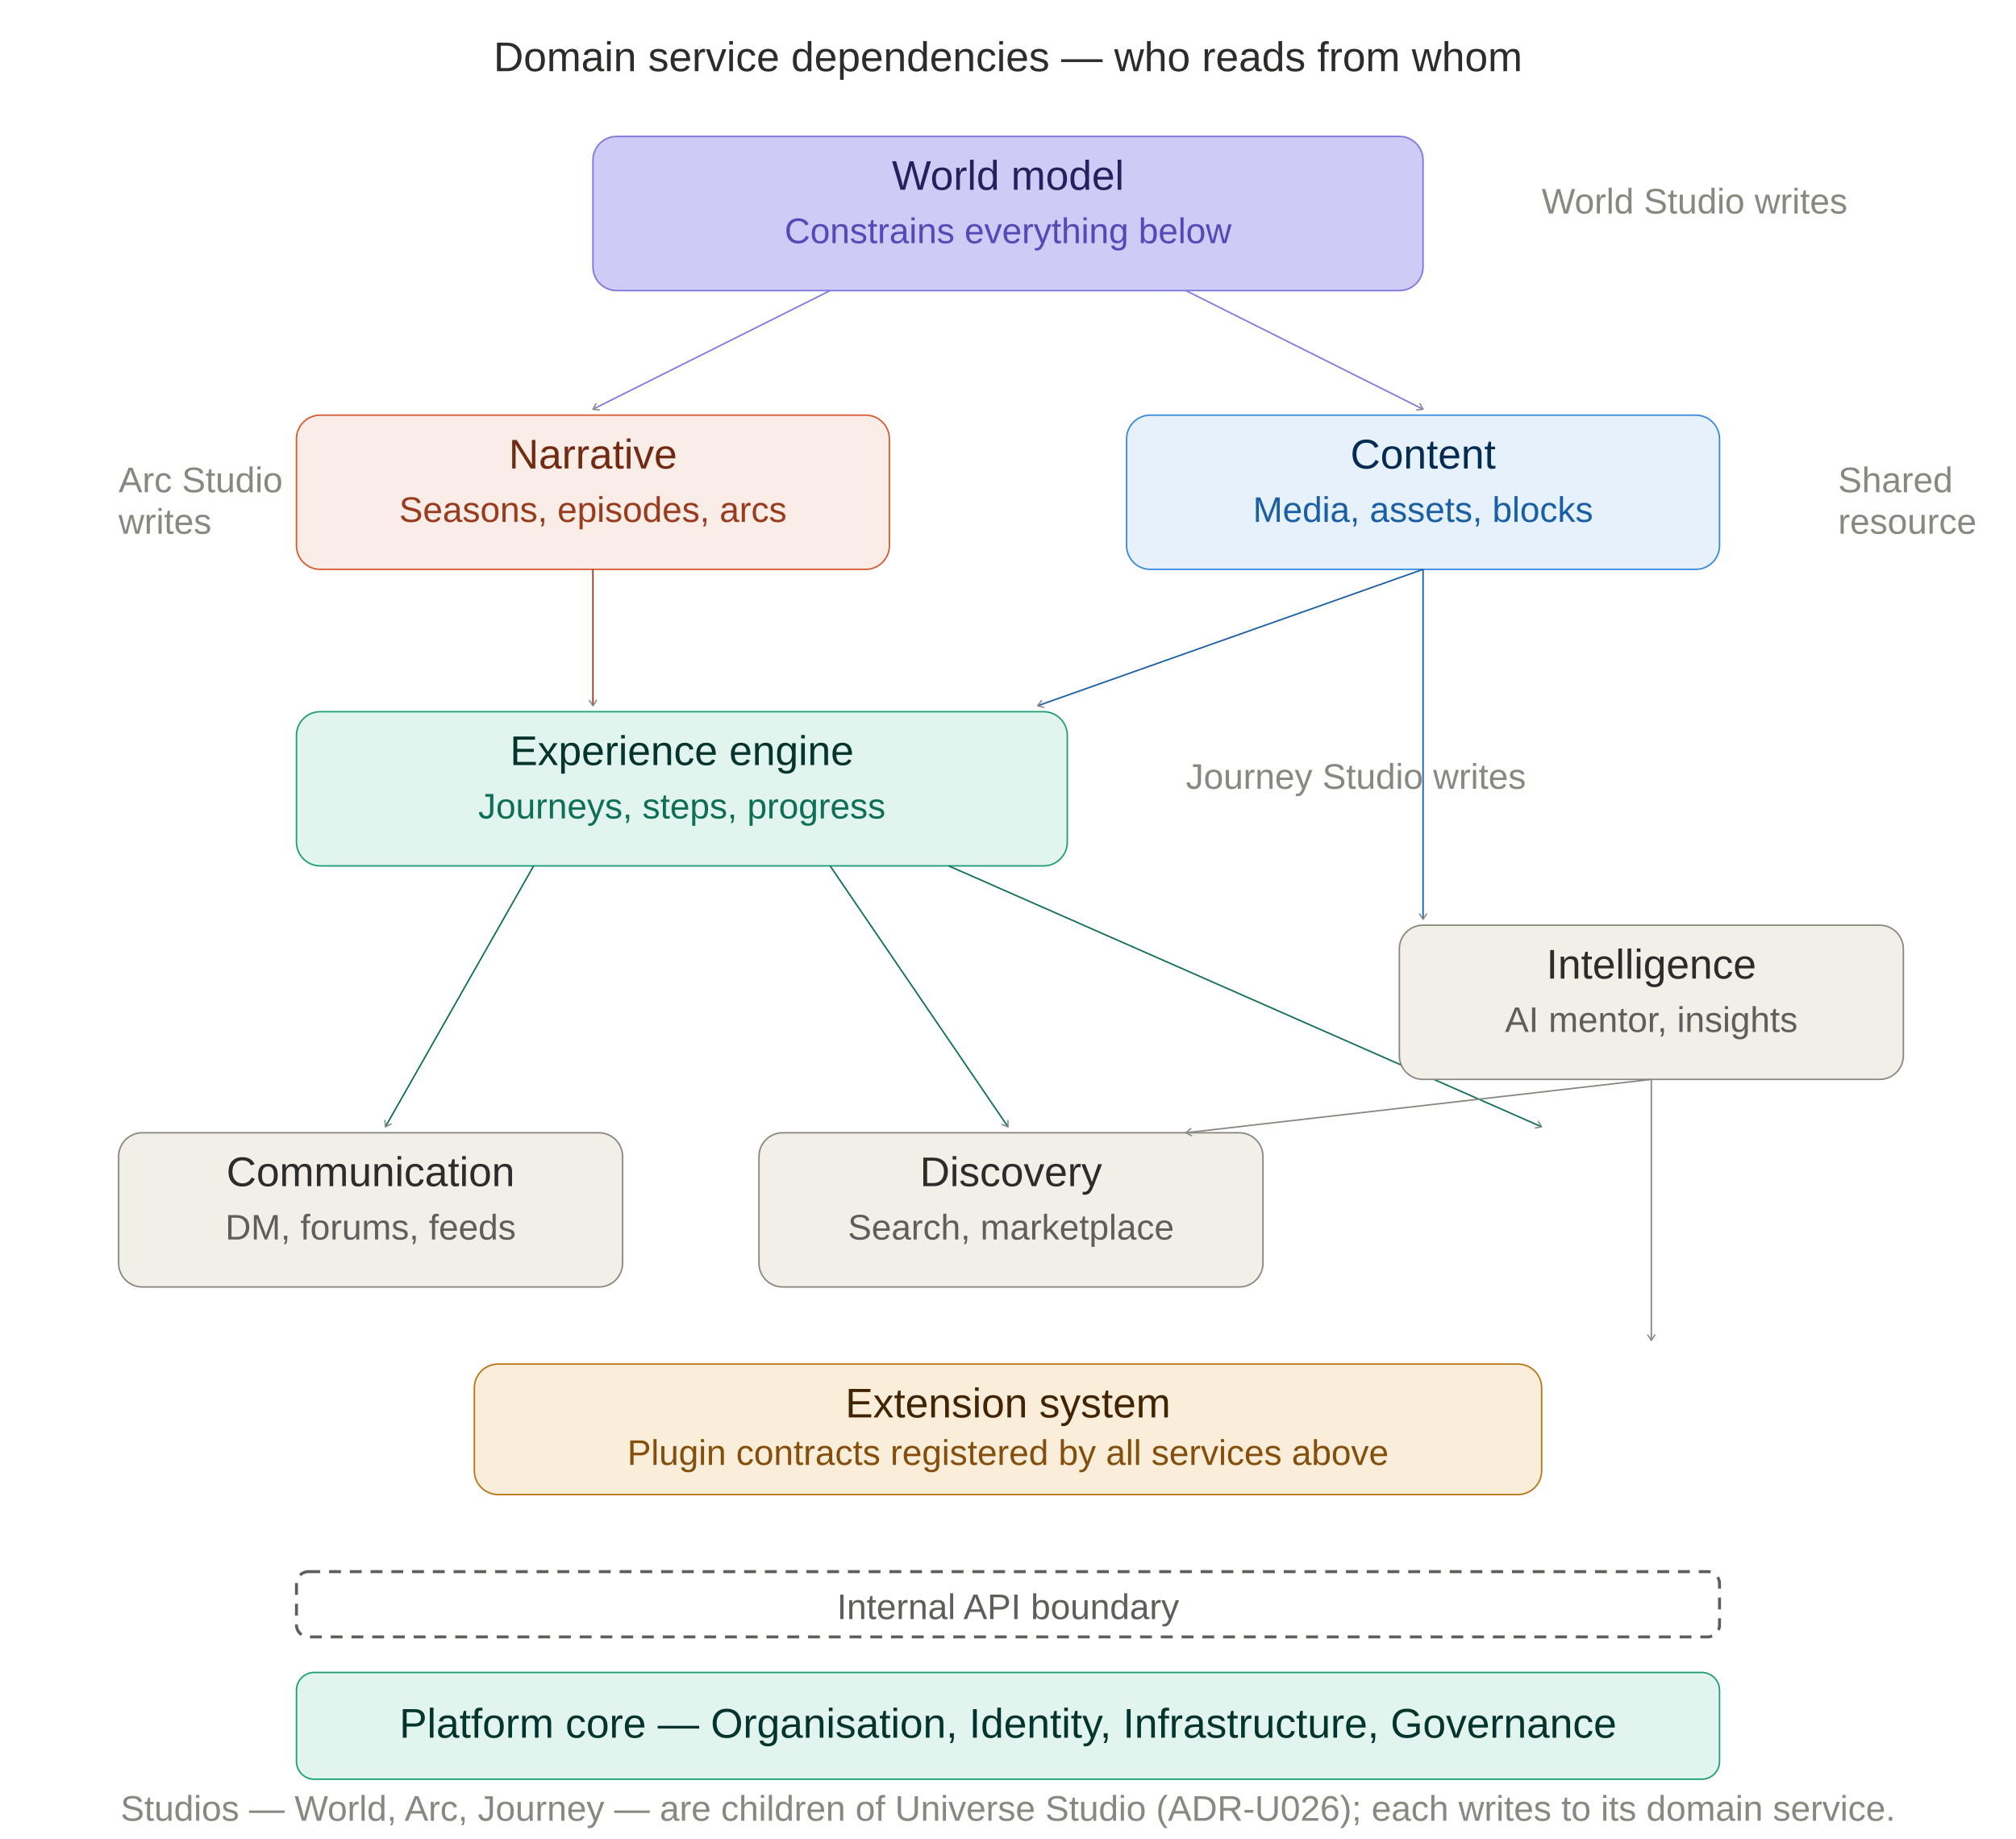
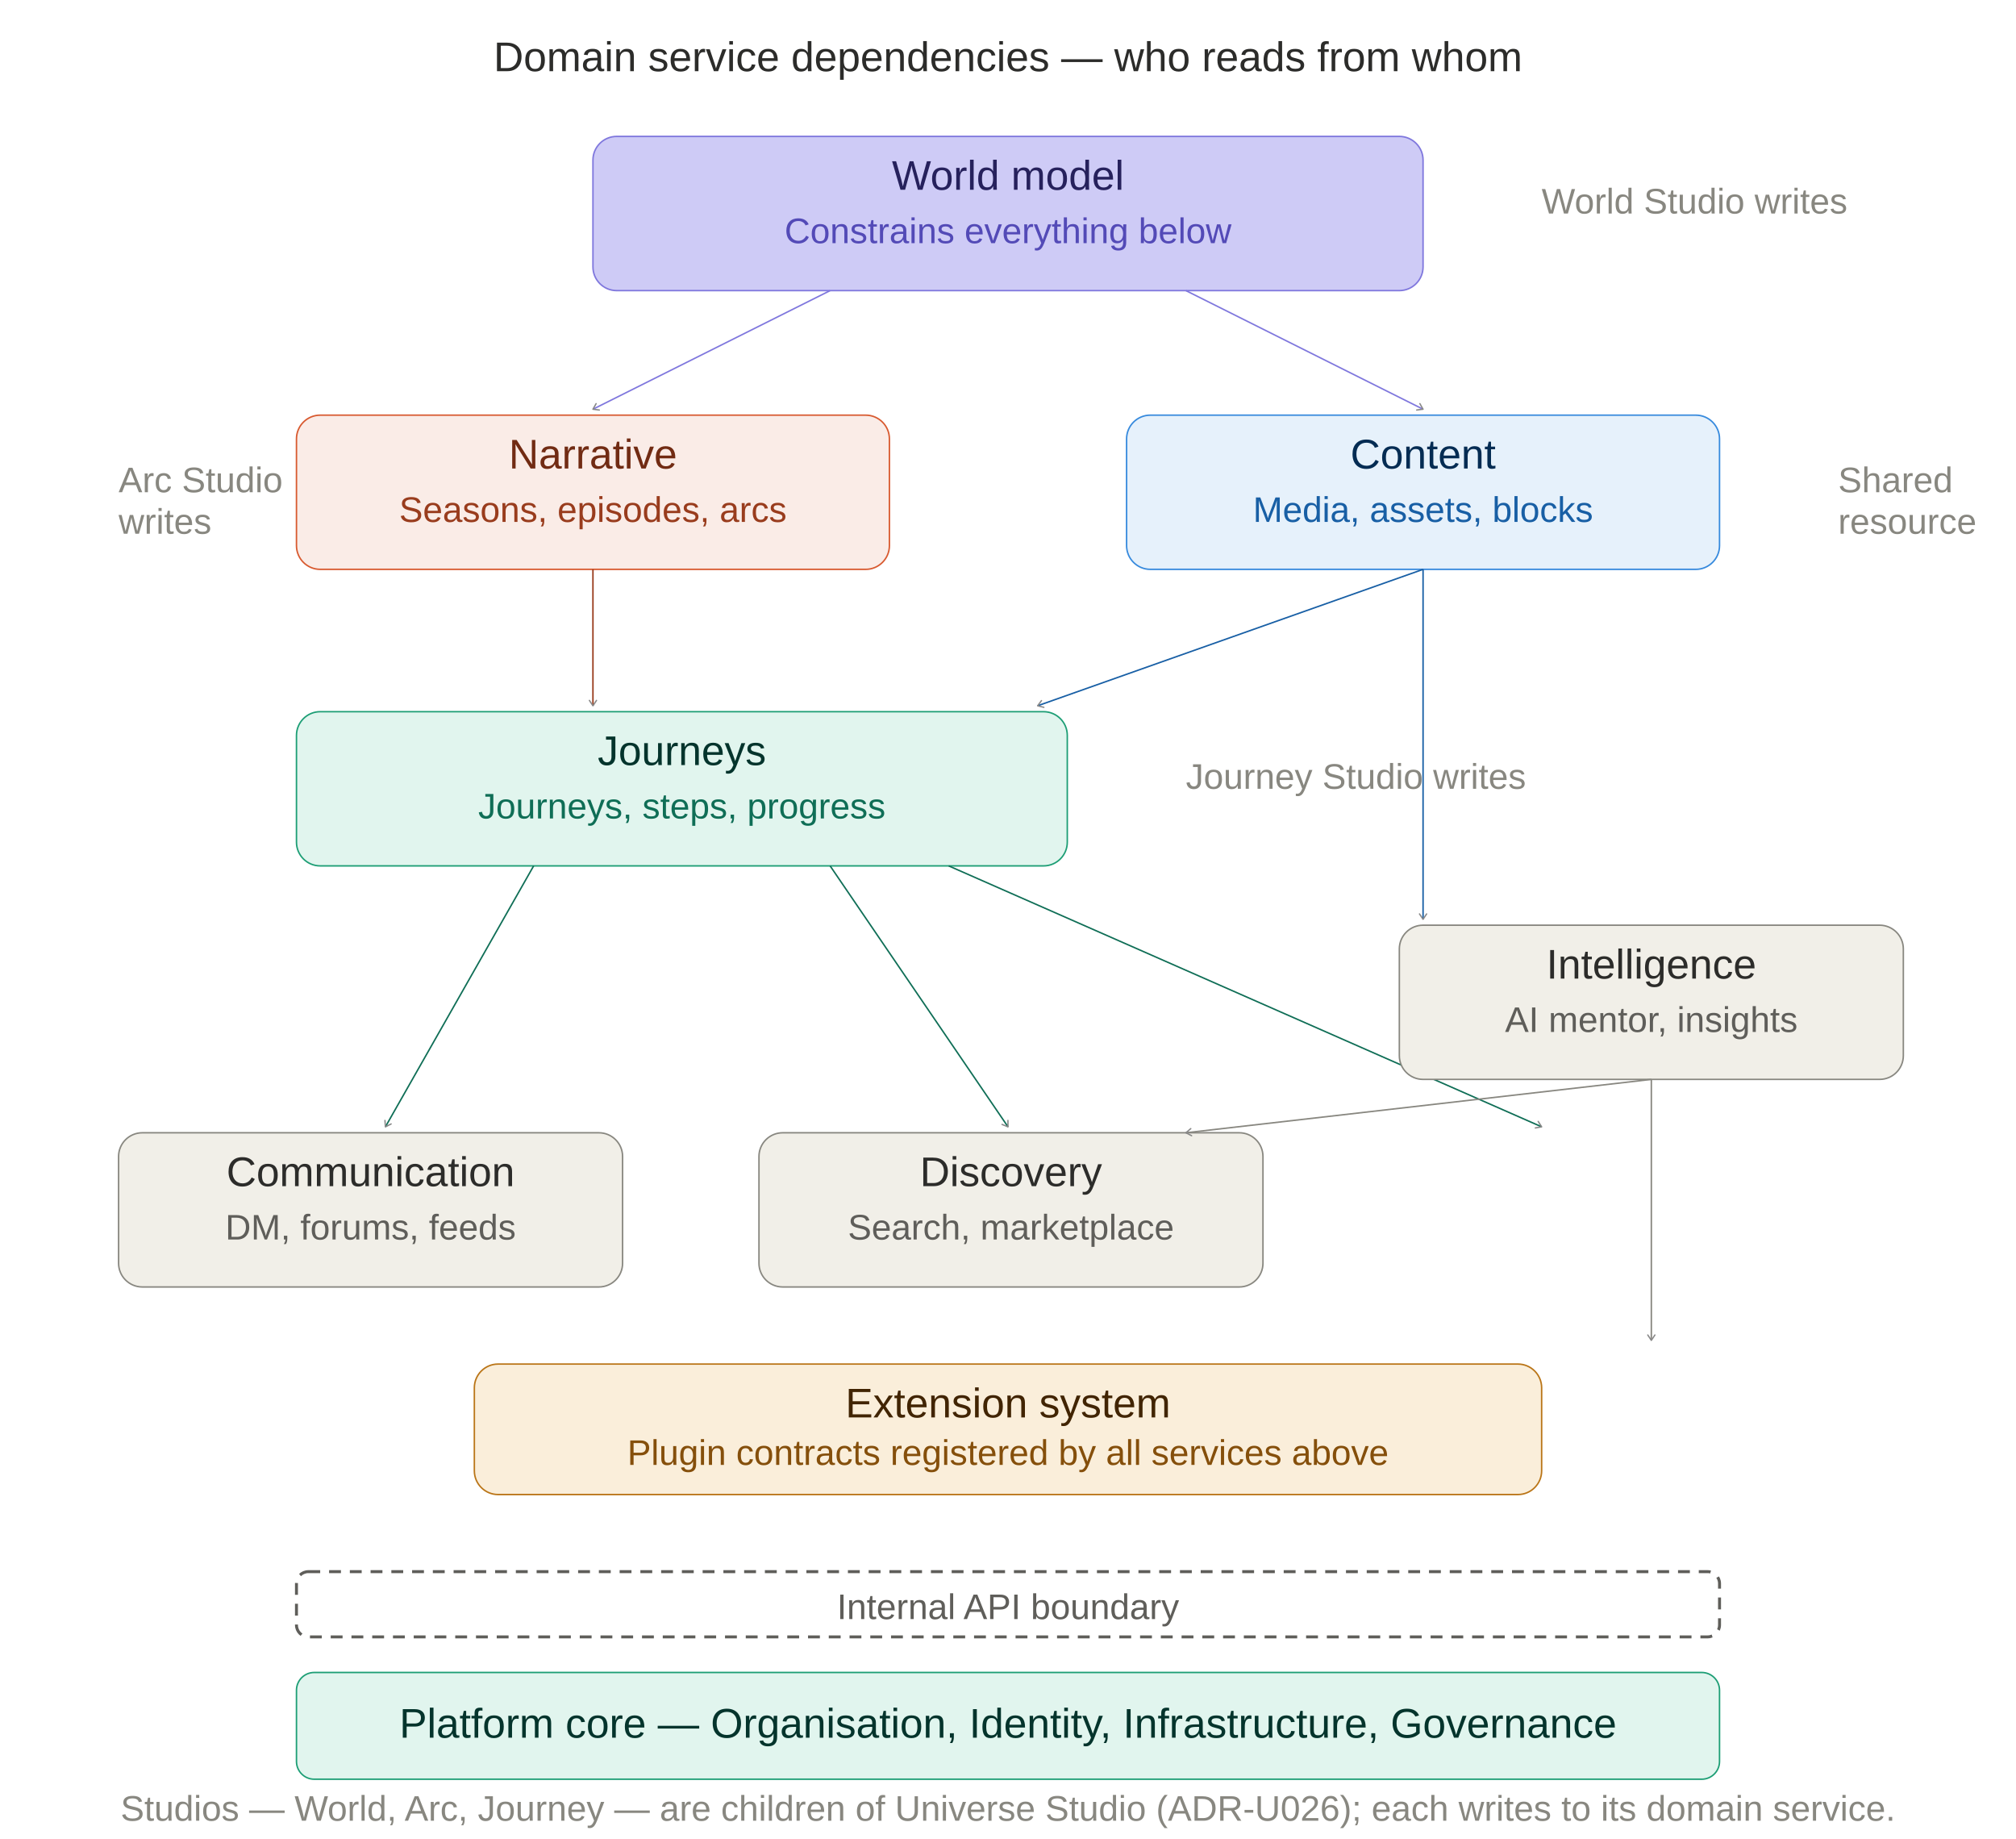
<svg xmlns="http://www.w3.org/2000/svg" width="680" height="620" viewBox="0 0 680 620" role="img">
  <defs>
    <style>
      text { font-family: Arial, sans-serif; }
      .th { font-size: 14px; font-weight: 500; }
      .ts { font-size: 12px; }
    </style>
    <marker id="arrow" viewBox="0 0 10 10" refX="8" refY="5" markerWidth="6" markerHeight="6" orient="auto-start-reverse">
      <path d="M2 1L8 5L2 9" fill="none" stroke="#888" stroke-width="1.5" stroke-linecap="round" stroke-linejoin="round" />
    </marker>
  </defs>
  <text x="340" y="24" text-anchor="middle" class="th" fill="#2C2C2A">Domain service dependencies — who reads from whom</text>
  <rect x="200" y="46" width="280" height="52" rx="8" fill="#CECBF6" stroke="#7F77DD" stroke-width="0.5" />
  <text x="340" y="64" text-anchor="middle" class="th" fill="#26215C">World model</text>
  <text x="340" y="82" text-anchor="middle" class="ts" fill="#534AB7">Constrains everything below</text>
  <text x="520" y="72" class="ts" fill="#888780">World Studio writes</text>
  <line x1="280" y1="98" x2="200" y2="138" stroke="#7F77DD" stroke-width="0.5" fill="none" marker-end="url(#arrow)" />
  <line x1="400" y1="98" x2="480" y2="138" stroke="#7F77DD" stroke-width="0.5" fill="none" marker-end="url(#arrow)" />
  <rect x="100" y="140" width="200" height="52" rx="8" fill="#FAECE7" stroke="#D85A30" stroke-width="0.5" />
  <text x="200" y="158" text-anchor="middle" class="th" fill="#712B13">Narrative</text>
  <text x="200" y="176" text-anchor="middle" class="ts" fill="#993C1D">Seasons, episodes, arcs</text>
  <text x="40" y="166" class="ts" fill="#888780">Arc Studio</text>
  <text x="40" y="180" class="ts" fill="#888780">writes</text>
  <rect x="380" y="140" width="200" height="52" rx="8" fill="#E6F1FB" stroke="#378ADD" stroke-width="0.5" />
  <text x="480" y="158" text-anchor="middle" class="th" fill="#042C53">Content</text>
  <text x="480" y="176" text-anchor="middle" class="ts" fill="#185FA5">Media, assets, blocks</text>
  <text x="620" y="166" class="ts" fill="#888780">Shared</text>
  <text x="620" y="180" class="ts" fill="#888780">resource</text>
  <line x1="200" y1="192" x2="200" y2="238" stroke="#993C1D" stroke-width="0.5" fill="none" marker-end="url(#arrow)" />
  <line x1="480" y1="192" x2="350" y2="238" stroke="#185FA5" stroke-width="0.5" fill="none" marker-end="url(#arrow)" />
  <line x1="480" y1="192" x2="480" y2="310" stroke="#185FA5" stroke-width="0.5" fill="none" marker-end="url(#arrow)" />
  <rect x="100" y="240" width="260" height="52" rx="8" fill="#E1F5EE" stroke="#1D9E75" stroke-width="0.5" />
-   <text x="230" y="258" text-anchor="middle" class="th" fill="#04342C">Experience engine</text>
+   <text x="230" y="258" text-anchor="middle" class="th" fill="#04342C">Journeys</text>
  <text x="230" y="276" text-anchor="middle" class="ts" fill="#0F6E56">Journeys, steps, progress</text>
  <text x="400" y="266" class="ts" fill="#888780">Journey Studio writes</text>
  <line x1="180" y1="292" x2="130" y2="380" stroke="#0F6E56" stroke-width="0.5" fill="none" marker-end="url(#arrow)" />
  <line x1="280" y1="292" x2="340" y2="380" stroke="#0F6E56" stroke-width="0.5" fill="none" marker-end="url(#arrow)" />
  <line x1="320" y1="292" x2="520" y2="380" stroke="#0F6E56" stroke-width="0.5" fill="none" marker-end="url(#arrow)" />
  <rect x="40" y="382" width="170" height="52" rx="8" fill="#F1EFE8" stroke="#888780" stroke-width="0.5" />
  <text x="125" y="400" text-anchor="middle" class="th" fill="#2C2C2A">Communication</text>
  <text x="125" y="418" text-anchor="middle" class="ts" fill="#5F5E5A">DM, forums, feeds</text>
  <rect x="256" y="382" width="170" height="52" rx="8" fill="#F1EFE8" stroke="#888780" stroke-width="0.5" />
  <text x="341" y="400" text-anchor="middle" class="th" fill="#2C2C2A">Discovery</text>
  <text x="341" y="418" text-anchor="middle" class="ts" fill="#5F5E5A">Search, marketplace</text>
  <rect x="472" y="312" width="170" height="52" rx="8" fill="#F1EFE8" stroke="#888780" stroke-width="0.5" />
  <text x="557" y="330" text-anchor="middle" class="th" fill="#2C2C2A">Intelligence</text>
  <text x="557" y="348" text-anchor="middle" class="ts" fill="#5F5E5A">AI mentor, insights</text>
  <line x1="557" y1="364" x2="400" y2="382" stroke="#888780" stroke-width="0.5" fill="none" marker-end="url(#arrow)" />
  <line x1="557" y1="364" x2="557" y2="452" stroke="#888780" stroke-width="0.5" fill="none" marker-end="url(#arrow)" />
  <rect x="160" y="460" width="360" height="44" rx="8" fill="#FAEEDA" stroke="#BA7517" stroke-width="0.5" />
  <text x="340" y="478" text-anchor="middle" class="th" fill="#412402">Extension system</text>
  <text x="340" y="494" text-anchor="middle" class="ts" fill="#854F0B">Plugin contracts registered by all services above</text>
  <rect x="100" y="530" width="480" height="22" rx="4" fill="none" stroke="#5F5E5A" stroke-width="1" stroke-dasharray="4 3" />
  <text x="340" y="546" text-anchor="middle" class="ts" fill="#5F5E5A">Internal API boundary</text>
  <rect x="100" y="564" width="480" height="36" rx="6" fill="#E1F5EE" stroke="#1D9E75" stroke-width="0.5" />
  <text x="340" y="586" text-anchor="middle" class="th" fill="#04342C">Platform core — Organisation, Identity, Infrastructure, Governance</text>
  <text x="340" y="614" text-anchor="middle" class="ts" fill="#888780">Studios — World, Arc, Journey — are children of Universe Studio (ADR-U026); each writes to its domain service.</text>
</svg>
